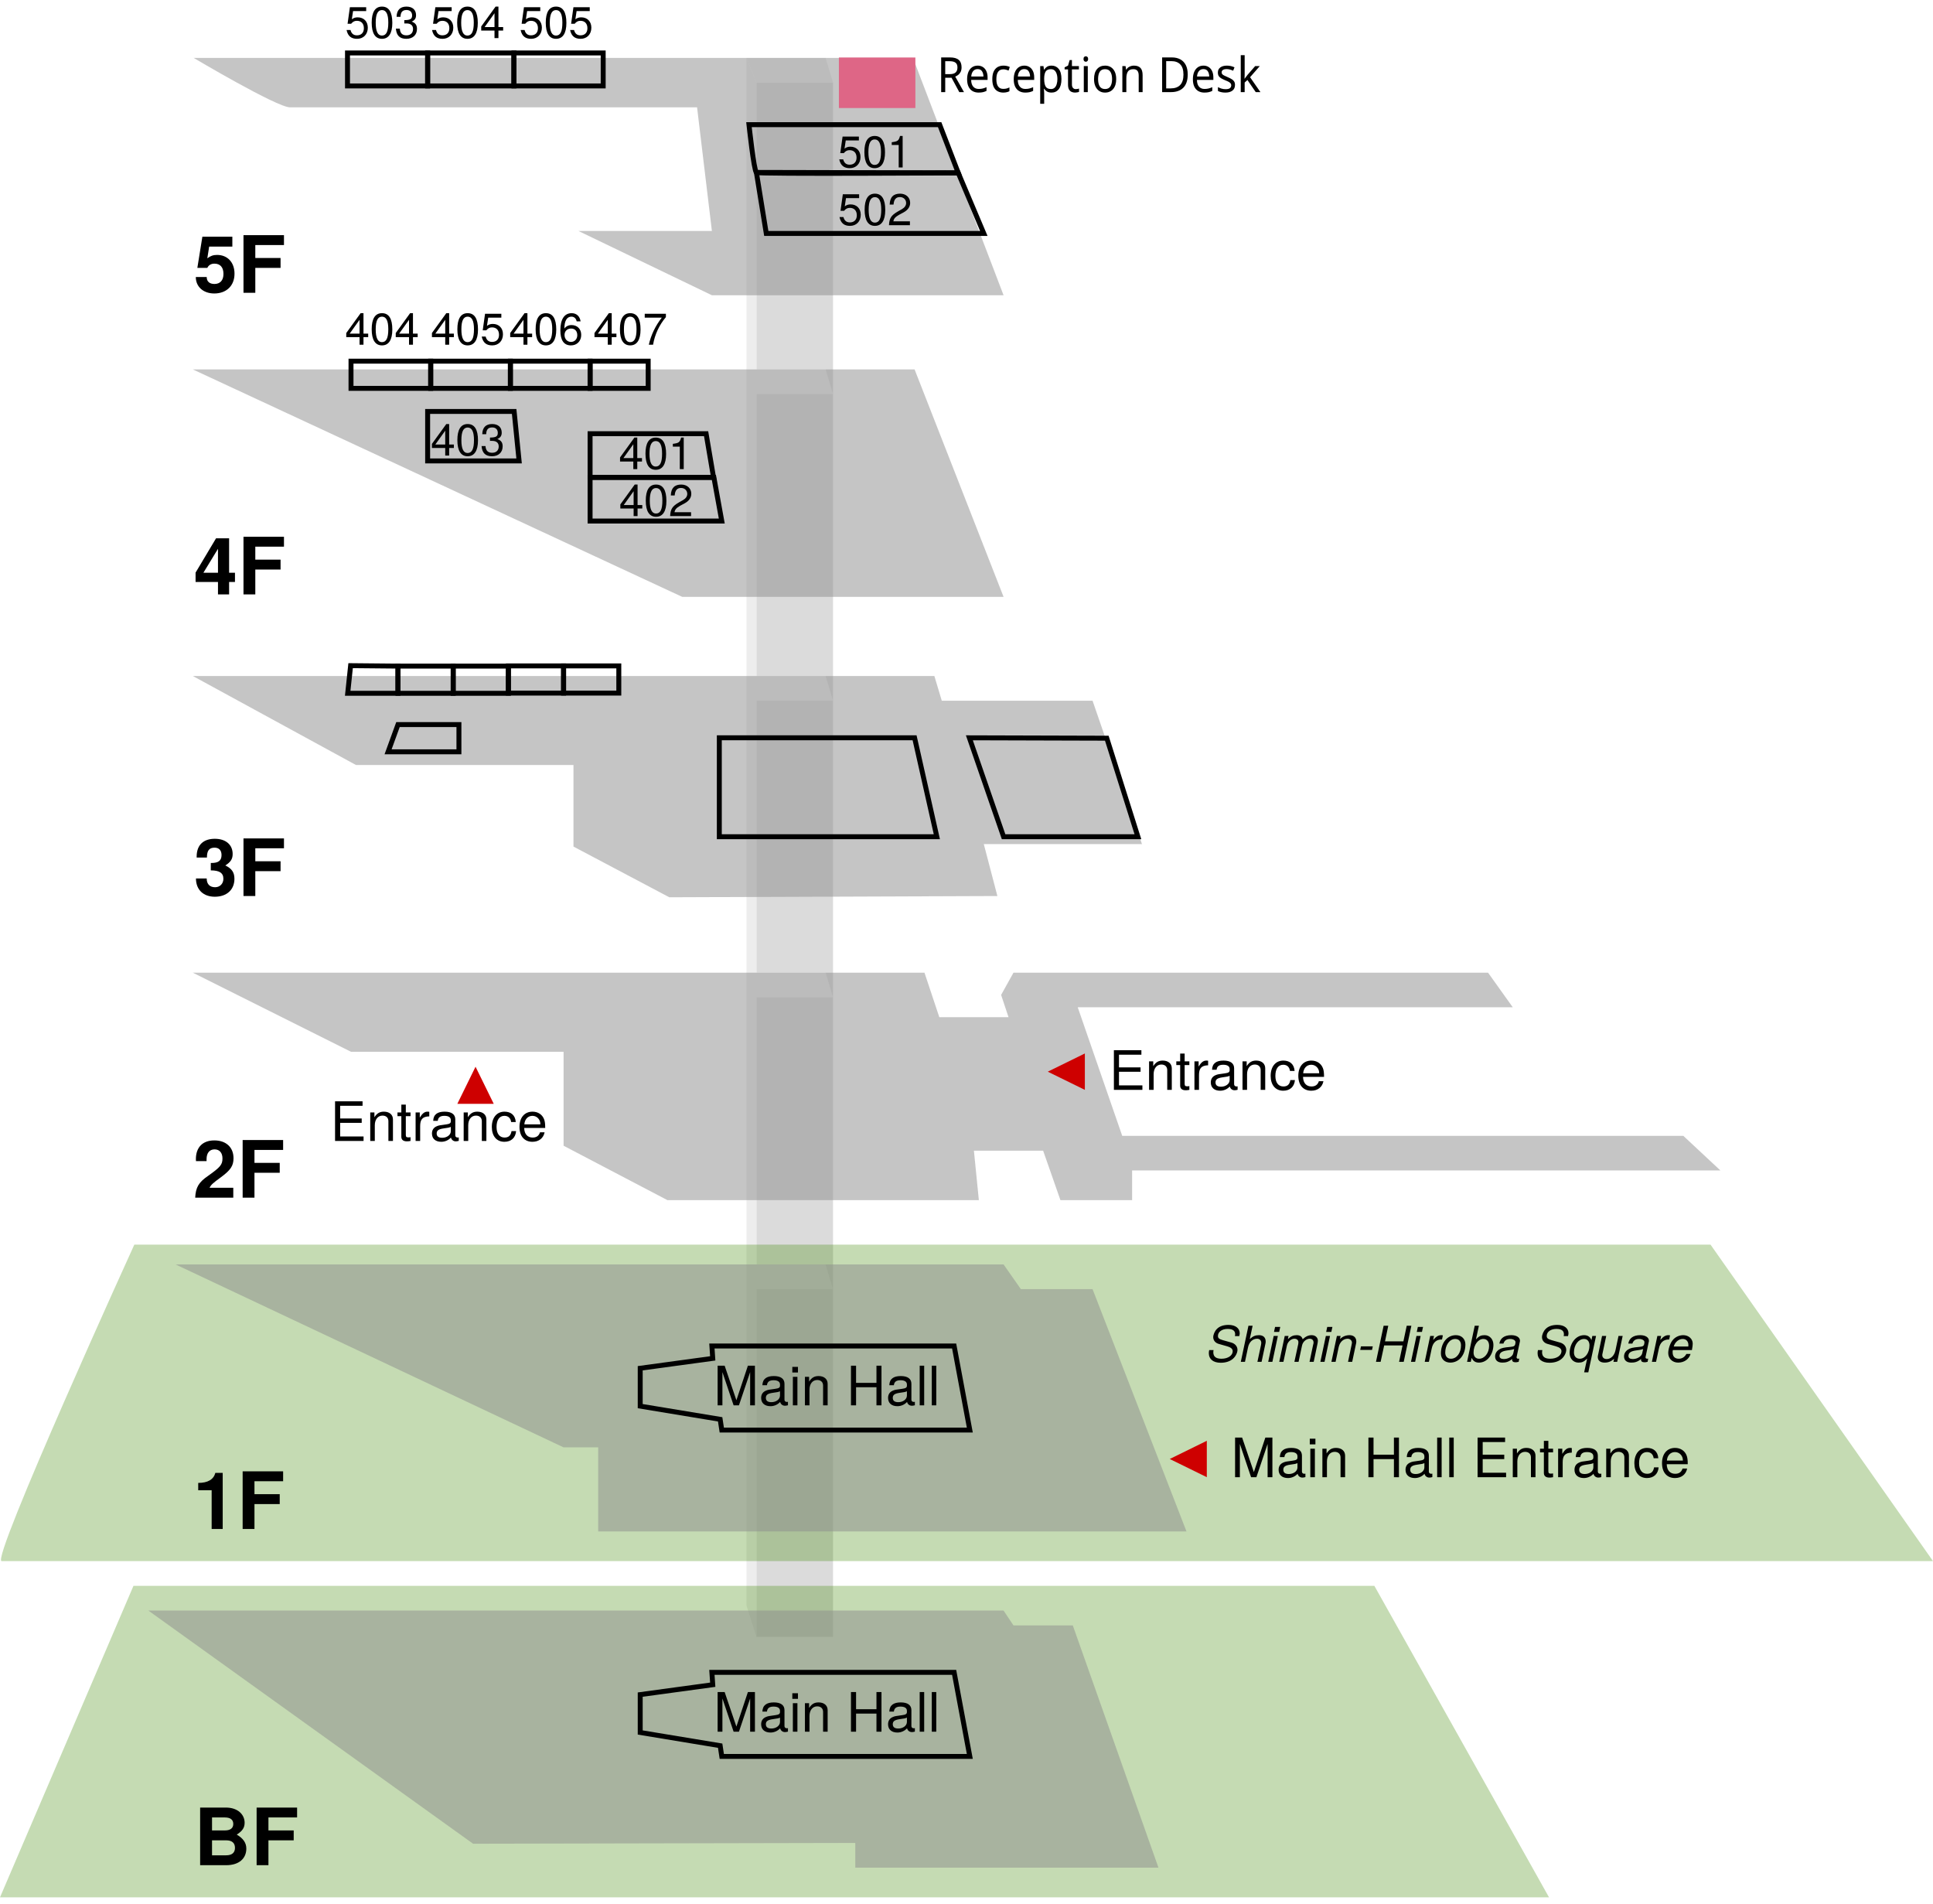
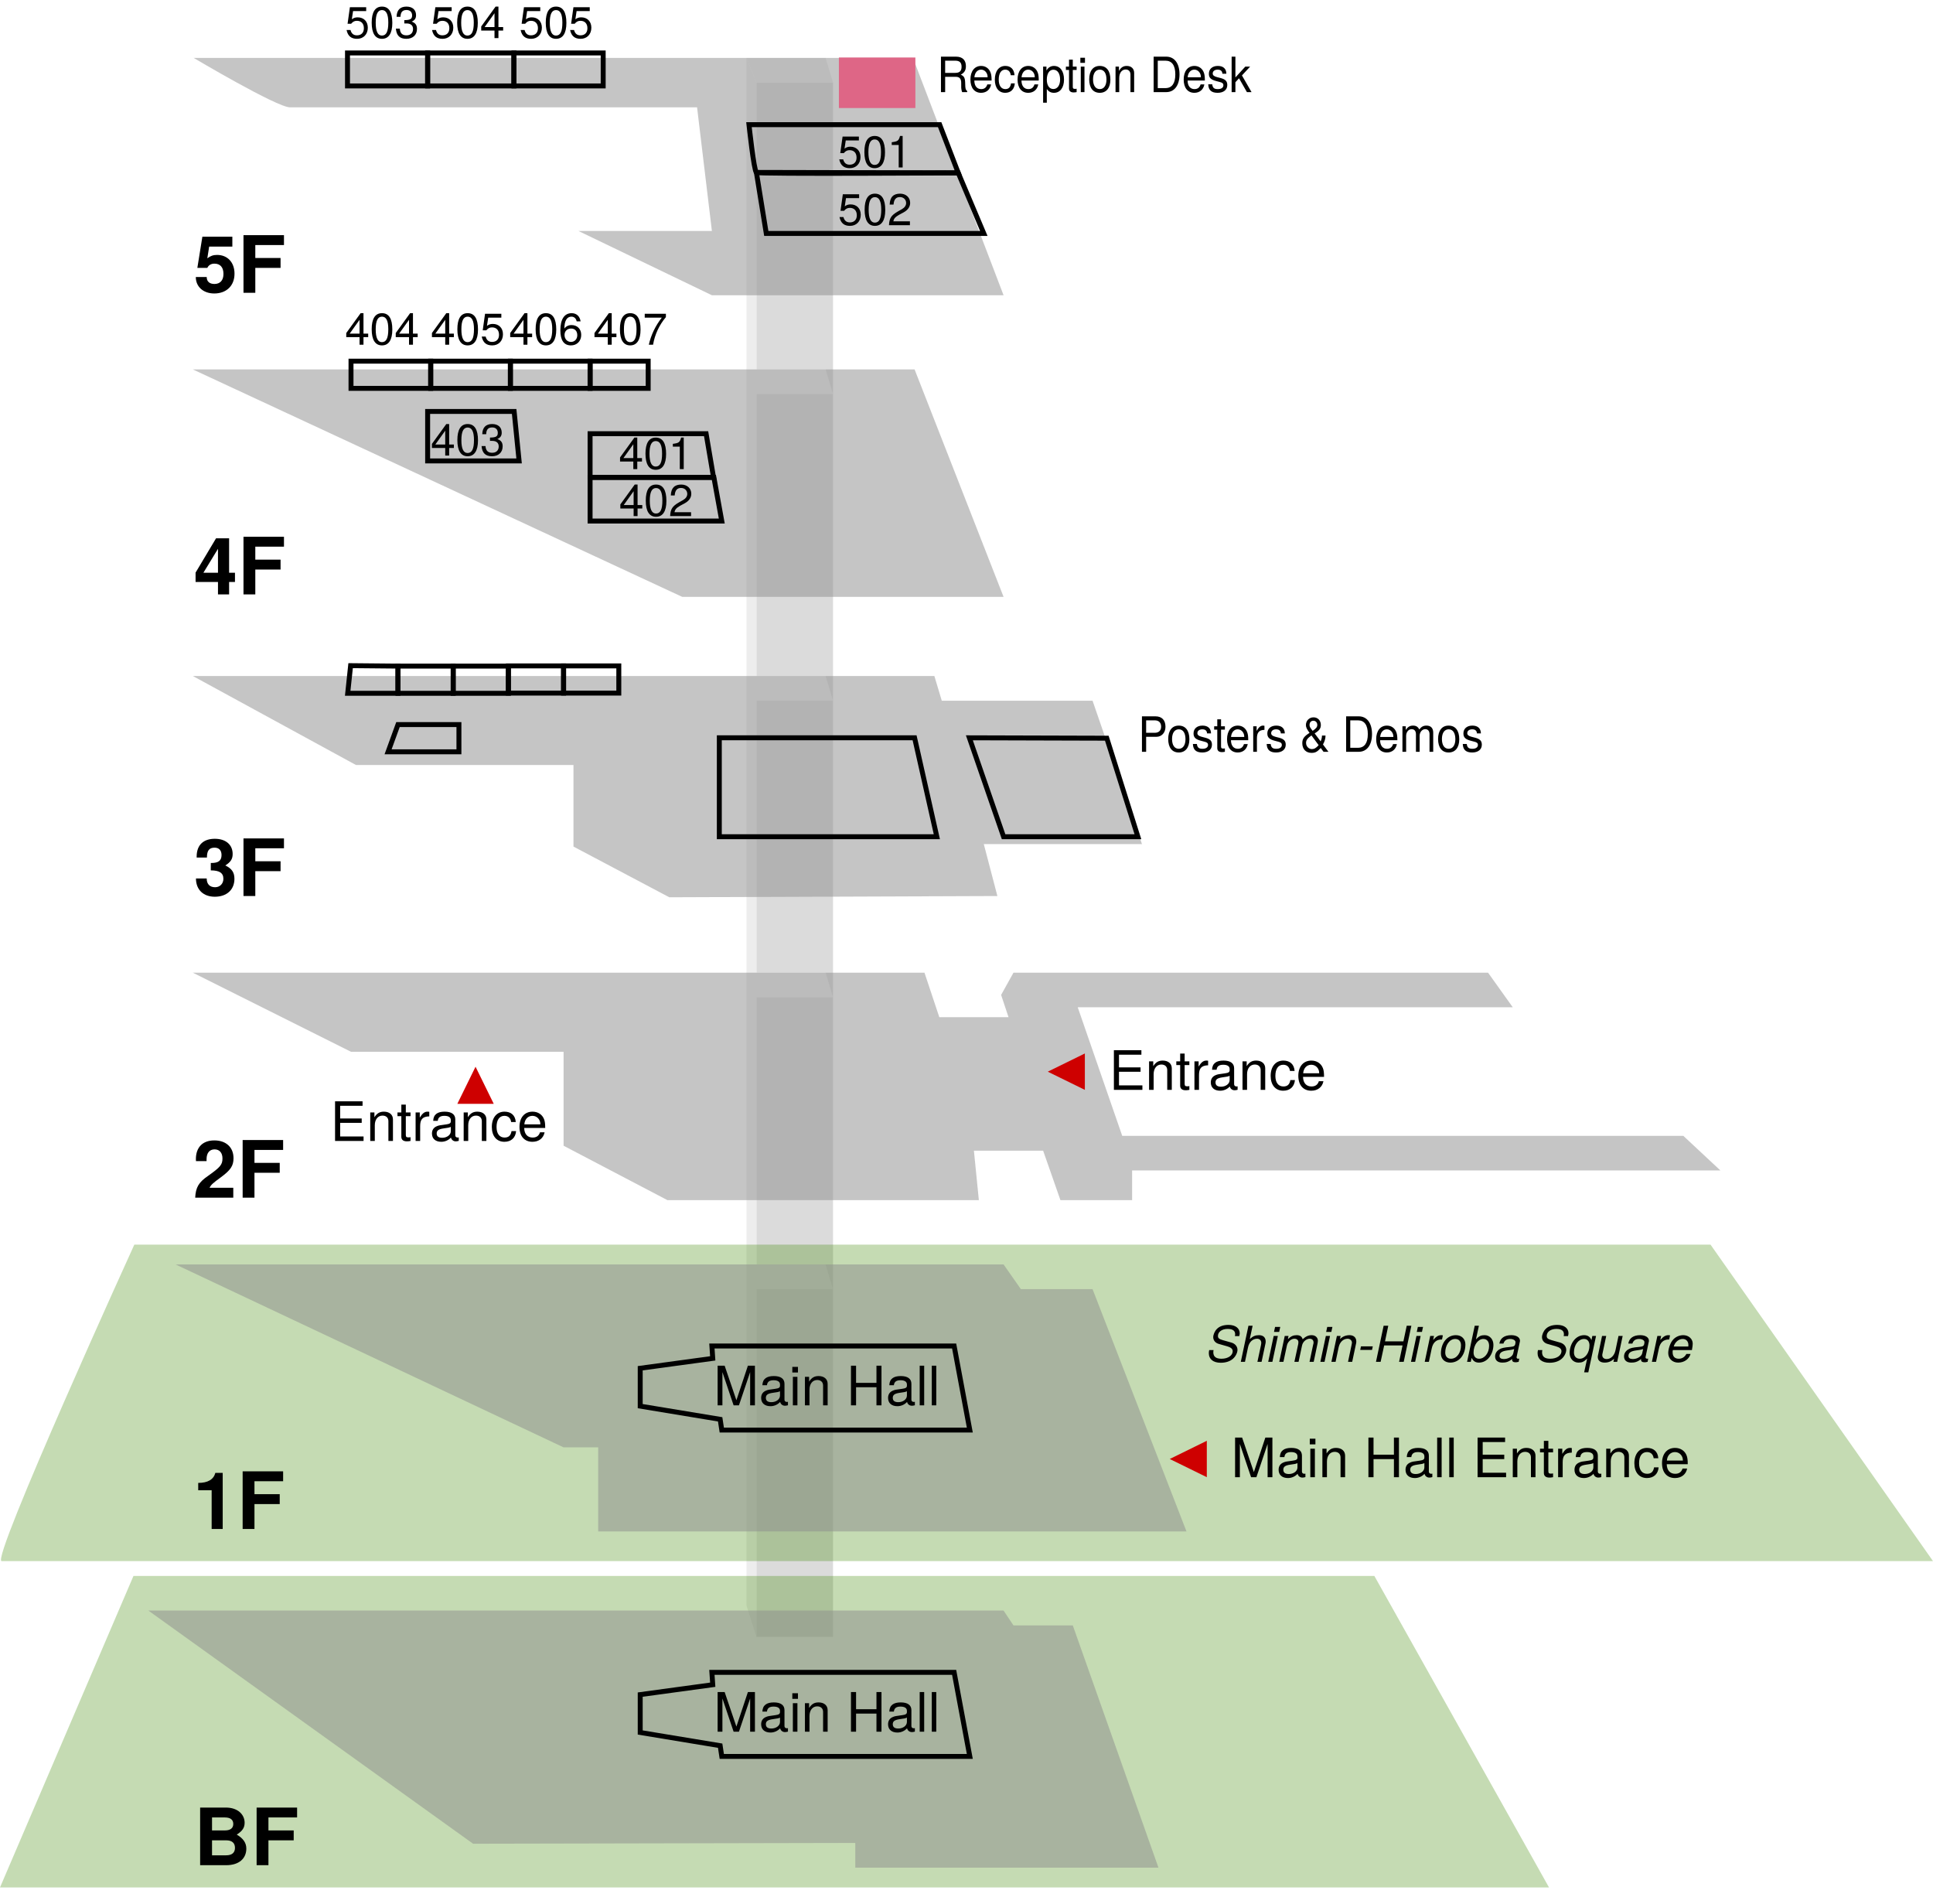
- <svg xmlns="http://www.w3.org/2000/svg" viewBox="0 0 391 384.91">
+ <svg xmlns="http://www.w3.org/2000/svg" id="Layer_1" data-name="Layer 1" viewBox="0 0 391 384.91">
  <defs>
-     <style>.cls-1,.cls-5{opacity:0.3;}.cls-2{fill:#c1c1c1;}.cls-3{fill:#878787;}.cls-4{fill:#8c8c8c;opacity:0.5;}.cls-12,.cls-13,.cls-4,.cls-5,.cls-7,.cls-8,.cls-9{isolation:isolate;}.cls-5{fill:#3b8700;}.cls-10,.cls-6{fill:none;}.cls-6{stroke:#000;}.cls-14,.cls-6{stroke-miterlimit:10;}.cls-7{font-size:9px;}.cls-7,.cls-8{font-family:HelveticaNeue, Helvetica Neue;}.cls-8{font-size:11px;}.cls-9{font-size:16px;font-family:HelveticaNeue-Bold, Helvetica Neue;font-weight:700;}.cls-11{fill:#ce0000;}.cls-13{font-size:10px;font-family:HelveticaNeue-Italic, Helvetica Neue;font-style:italic;}.cls-14{fill:#de6686;stroke:#de6686;}.cls-15{font-size:9.82px;font-family:KozGoPr6N-Medium-83pv-RKSJ-H, Kozuka Gothic Pr6N;}</style>
+     <style>.cls-1,.cls-5{opacity:0.3;}.cls-2{fill:#c1c1c1;}.cls-3{fill:#878787;}.cls-4{fill:#8c8c8c;opacity:0.5;}.cls-12,.cls-14,.cls-4,.cls-5,.cls-7,.cls-8,.cls-9{isolation:isolate;}.cls-5{fill:#3b8700;}.cls-10,.cls-6{fill:none;}.cls-6{stroke:#000;}.cls-13,.cls-6{stroke-miterlimit:10;}.cls-7{font-size:9px;}.cls-7,.cls-8{font-family:HelveticaNeue, Helvetica Neue;}.cls-8{font-size:11px;}.cls-9{font-size:16px;font-family:HelveticaNeue-Bold, Helvetica Neue;font-weight:700;}.cls-11{fill:#ce0000;}.cls-12{font-size:10px;font-family:HelveticaNeue-Italic, Helvetica Neue;font-style:italic;}.cls-13{fill:#de6686;stroke:#de6686;}.cls-14{font-size:9.82px;font-family:HelveticaNeue-Medium, Helvetica Neue;}</style>
  </defs>
-   <g id="Layer_1" data-name="Layer 1">
-     <g id="Elevator" class="cls-1">
-       <polygon class="cls-2" points="151 11.71 167 11.71 168.5 16.71 153 16.71 151 11.71" />
-       <rect class="cls-3" x="153" y="16.71" width="15.5" height="314.32" />
-       <polygon class="cls-2" points="153 16.71 151 11.71 151 324.71 153 331.02 153 16.71" />
-       <polygon class="cls-2" points="151 74.71 167 74.71 168.5 79.71 153 79.71 151 74.71" />
-       <polygon class="cls-2" points="151 136.71 167 136.71 168.5 141.71 153 141.71 151 136.71" />
-       <polygon class="cls-2" points="151 196.71 167 196.71 168.5 201.71 153 201.71 151 196.71" />
-       <polygon class="cls-2" points="151 255.71 167 255.71 168.5 260.71 153 260.71 151 255.71" />
-     </g>
-     <path id="_5F_floor" data-name=" 5F floor" class="cls-4" d="M39.17,13.43s16.83,10,19.5,10H141l3,25H117l27,13h59l-18.33-48Z" transform="translate(0 -1.72)" />
-     <polygon id="_4F_floor" data-name=" 4F floor" class="cls-4" points="39 74.71 185 74.71 203 120.71 138 120.71 39 74.71" />
-     <polygon id="_3F_floor" data-name=" 3F floor" class="cls-4" points="201.75 181.21 135.38 181.46 116 171.21 116 154.71 72 154.71 39 136.71 189 136.71 190.5 141.71 221 141.71 231 170.71 199 170.71 201.75 181.21" />
-     <polygon id="_2F_floor" data-name=" 2F floor" class="cls-4" points="301 196.71 205 196.71 202.5 201.21 204 205.71 190 205.71 187 196.71 39 196.71 71 212.71 114 212.71 114 231.71 135 242.71 198 242.71 197 232.71 211 232.71 214.5 242.71 229 242.71 229 236.71 348 236.71 340.5 229.71 227 229.71 218 203.71 306 203.71 301 196.71" />
-     <path id="Grass" class="cls-5" d="M27.17,253.43s-29.17,64-26.84,64H391l-45-64Z" transform="translate(0 -1.72)" />
-     <polygon id="Grass2" class="cls-5" points="27 320.71 278 320.71 313.33 383.71 0 383.71 27 320.71" />
-     <polygon id="_1F_floor" data-name=" 1F floor" class="cls-4" points="240 309.71 121 309.71 121 292.71 114 292.71 35.5 255.71 203 255.71 206.5 260.71 221 260.71 240 309.71" />
-     <polygon id="BF_floor" data-name="BF floor" class="cls-4" points="30 325.71 203 325.71 205 328.71 217 328.71 234.33 377.71 173 377.71 173 372.71 95.69 372.87 30 325.71" />
-     <rect id="_503" data-name=" 503" class="cls-6" x="70.29" y="10.71" width="16.21" height="6.67" />
-     <rect id="_504" data-name=" 504" class="cls-6" x="86.5" y="10.71" width="17.45" height="6.67" />
-     <rect id="_505" data-name=" 505" class="cls-6" x="103.95" y="10.71" width="18.06" height="6.67" />
-     <path id="_501" data-name=" 501" class="cls-6" d="M151.5,26.93s1,9.33,1.5,9.67,40.83.08,40.83.08l-3.76-9.75Z" transform="translate(0 -1.72)" />
-     <polygon id="_502" data-name=" 502" class="cls-6" points="155 47.21 199 47.21 193.83 34.96 153 34.87 155 47.21" />
-     <rect id="_404" data-name=" 404" class="cls-6" x="71" y="73.04" width="16.12" height="5.5" />
-     <rect id="_405" data-name=" 405" class="cls-6" x="87.12" y="73.04" width="16.12" height="5.5" />
-     <rect id="_406" data-name=" 406" class="cls-6" x="103.24" y="73.04" width="16.12" height="5.5" />
-     <rect id="_407" data-name=" 407" class="cls-6" x="119.36" y="73.04" width="11.75" height="5.5" />
-     <polygon id="_401" data-name=" 401" class="cls-6" points="144.33 96.54 119.36 96.54 119.36 87.71 142.83 87.71 144.33 96.54" />
-     <polygon id="_402" data-name=" 402" class="cls-6" points="146 105.37 119.36 105.37 119.36 96.54 144.4 96.54 146 105.37" />
-     <polygon id="_403" data-name=" 403" class="cls-6" points="86.5 83.21 104 83.21 105 93.21 86.5 93.21 86.5 83.21" />
-     <polygon id="_303" data-name=" 303" class="cls-6" points="70.92 134.62 70.33 140.21 80.5 140.21 80.5 134.71 70.92 134.62" />
-     <rect id="_304" data-name=" 304" class="cls-6" x="80.5" y="134.71" width="11.17" height="5.5" />
-     <rect id="_305" data-name=" 305" class="cls-6" x="91.67" y="134.71" width="11.17" height="5.5" />
-     <rect id="_306" data-name=" 306" class="cls-6" x="102.83" y="134.67" width="11.17" height="5.5" />
-     <rect id="_307" data-name=" 307" class="cls-6" x="114" y="134.67" width="11.17" height="5.5" />
-     <polygon id="_302" data-name=" 302" class="cls-6" points="92.83 152.04 78.5 152.04 80.5 146.54 92.83 146.54 92.83 152.04" />
-     <polygon id="_301" data-name=" 301" class="cls-6" points="145.5 149.21 185 149.21 189.5 169.21 145.5 169.21 145.5 149.21" />
-     <polygon id="ReceptionHall" class="cls-6" points="196.08 149.21 223.88 149.29 230.17 169.21 203 169.21 196.08 149.21" />
-     <polygon id="MainHall" class="cls-6" points="144 272.21 193 272.21 196.17 289.21 146 289.21 145.67 287.04 129.5 284.37 129.5 276.71 144.17 274.71 144 272.21" />
-     <text class="cls-7" transform="translate(69.79 7.71)">503</text>
-     <text class="cls-7" transform="translate(169.45 33.87)">501</text>
-     <text class="cls-7" transform="translate(87.08 7.71)">504</text>
-     <text class="cls-7" transform="translate(105 7.71)">505</text>
-     <text class="cls-8" transform="translate(144.33 284.21)">Main Hall</text>
-     <text class="cls-9" transform="translate(39.17 59.21)">5F</text>
-     <text class="cls-9" transform="translate(39.17 120.21)">4F</text>
-     <text class="cls-9" transform="translate(39.17 181.21)">3F</text>
-     <text class="cls-9" transform="translate(39 242.21)">2F</text>
-     <text class="cls-9" transform="translate(39 309.21)">1F</text>
-     <text class="cls-9" transform="translate(39.17 377.21)">BF</text>
-     <line class="cls-10" x1="92" y1="222.71" x2="99" y2="222.71" />
-     <text class="cls-7" transform="translate(169.5 45.54)">502</text>
-     <text class="cls-8" transform="translate(249 298.74)">Main Hall Entrance</text>
-     <polygon id="MainHall-2" class="cls-6" points="144 338.21 193 338.21 196.17 355.21 146 355.21 145.67 353.04 129.5 350.37 129.5 342.71 144.17 340.71 144 338.21" />
-     <text class="cls-8" transform="translate(144.33 350.21)">Main Hall</text>
-     <g id="Signs">
-       <polygon class="cls-11" points="96.19 215.73 99.87 223.23 92.51 223.23 96.19 215.73" />
-       <polygon class="cls-11" points="211.94 216.73 219.44 213.05 219.44 220.41 211.94 216.73" />
-       <text class="cls-8" transform="translate(224.33 220.41)">Entrance</text>
-       <text class="cls-8" transform="translate(66.79 230.74)">Entrance</text>
-       <polygon class="cls-11" points="236.61 295.06 244.11 291.38 244.11 298.74 236.61 295.06" />
-       <g class="cls-12">
-         <text class="cls-13" transform="translate(244.11 275.41)">Shimin-Hi</text>
-         <text class="cls-13" transform="translate(288 275.41)">r</text>
-         <text class="cls-13" transform="translate(291.15 275.41)">oba Squa</text>
-         <text class="cls-13" transform="translate(333.95 275.41)">r</text>
-         <text class="cls-13" transform="translate(337.1 275.41)">e</text>
-       </g>
-     </g>
-     <rect id="_505-2" data-name=" 505" class="cls-14" x="170.19" y="12.13" width="14.47" height="9.22" />
-     <text class="cls-15" transform="translate(189.5 18.63) scale(0.92 1)">Reception Desk</text>
+   <g id="Elevator" class="cls-1">
+     <polygon class="cls-2" points="151 11.71 167 11.71 168.5 16.71 153 16.71 151 11.71" />
+     <rect class="cls-3" x="153" y="16.71" width="15.5" height="314.32" />
+     <polygon class="cls-2" points="153 16.71 151 11.71 151 324.71 153 331.02 153 16.71" />
+     <polygon class="cls-2" points="151 74.71 167 74.71 168.5 79.71 153 79.71 151 74.71" />
+     <polygon class="cls-2" points="151 136.71 167 136.71 168.5 141.71 153 141.71 151 136.71" />
+     <polygon class="cls-2" points="151 196.71 167 196.71 168.5 201.71 153 201.71 151 196.71" />
+     <polygon class="cls-2" points="151 255.71 167 255.71 168.5 260.71 153 260.71 151 255.71" />
  </g>
-   <g id="レイヤー_2" data-name="レイヤー 2">
-     <text class="cls-7" transform="translate(69.79 69.71)">404</text>
-     <text class="cls-7" transform="translate(87.12 69.71)">405</text>
-     <text class="cls-7" transform="translate(102.95 69.71)">406</text>
-     <text class="cls-7" transform="translate(120 69.71)">407</text>
-     <text class="cls-7" transform="translate(125.23 104.37)">402</text>
-     <text class="cls-7" transform="translate(125.17 94.87)">401</text>
-     <text class="cls-7" transform="translate(87.12 92.13)">403</text>
+   <path id="_5F_floor" data-name=" 5F floor" class="cls-4" d="M39.17,11.71s16.83,10,19.5,10H141l3,25H117l27,13h59l-18.33-48Z" transform="translate(0 0)" />
+   <polygon id="_4F_floor" data-name=" 4F floor" class="cls-4" points="39 74.71 185 74.71 203 120.71 138 120.71 39 74.71" />
+   <polygon id="_3F_floor" data-name=" 3F floor" class="cls-4" points="201.75 181.21 135.38 181.46 116 171.21 116 154.71 72 154.71 39 136.71 189 136.71 190.5 141.71 221 141.71 231 170.71 199 170.71 201.75 181.21" />
+   <polygon id="_2F_floor" data-name=" 2F floor" class="cls-4" points="301 196.71 205 196.71 202.5 201.21 204 205.71 190 205.71 187 196.71 39 196.71 71 212.71 114 212.71 114 231.71 135 242.71 198 242.71 197 232.71 211 232.71 214.5 242.71 229 242.71 229 236.71 348 236.71 340.5 229.71 227 229.71 218 203.71 306 203.71 301 196.71" />
+   <path id="Grass" class="cls-5" d="M27.17,251.71s-29.17,64-26.84,64H391l-45-64Z" transform="translate(0 0)" />
+   <polygon id="Grass2" class="cls-5" points="27 318.71 278 318.71 313.33 381.71 0 381.71 27 318.71" />
+   <polygon id="_1F_floor" data-name=" 1F floor" class="cls-4" points="240 309.71 121 309.71 121 292.71 114 292.71 35.5 255.71 203 255.71 206.5 260.71 221 260.71 240 309.71" />
+   <polygon id="BF_floor" data-name="BF floor" class="cls-4" points="30 325.71 203 325.71 205 328.71 217 328.71 234.33 377.71 173 377.71 173 372.71 95.69 372.87 30 325.71" />
+   <rect id="_503" data-name=" 503" class="cls-6" x="70.29" y="10.71" width="16.21" height="6.67" />
+   <rect id="_504" data-name=" 504" class="cls-6" x="86.5" y="10.71" width="17.45" height="6.67" />
+   <rect id="_505" data-name=" 505" class="cls-6" x="103.95" y="10.71" width="18.06" height="6.67" />
+   <path id="_501" data-name=" 501" class="cls-6" d="M151.5,25.21s1,9.33,1.5,9.67,40.83.08,40.83.08l-3.76-9.75Z" transform="translate(0 0)" />
+   <polygon id="_502" data-name=" 502" class="cls-6" points="155 47.21 199 47.21 193.83 34.96 153 34.87 155 47.21" />
+   <rect id="_404" data-name=" 404" class="cls-6" x="71" y="73.04" width="16.12" height="5.5" />
+   <rect id="_405" data-name=" 405" class="cls-6" x="87.12" y="73.04" width="16.12" height="5.5" />
+   <rect id="_406" data-name=" 406" class="cls-6" x="103.24" y="73.04" width="16.12" height="5.5" />
+   <rect id="_407" data-name=" 407" class="cls-6" x="119.36" y="73.04" width="11.75" height="5.5" />
+   <polygon id="_401" data-name=" 401" class="cls-6" points="144.33 96.54 119.36 96.54 119.36 87.71 142.83 87.71 144.33 96.54" />
+   <polygon id="_402" data-name=" 402" class="cls-6" points="146 105.37 119.36 105.37 119.36 96.54 144.4 96.54 146 105.37" />
+   <polygon id="_403" data-name=" 403" class="cls-6" points="86.5 83.21 104 83.21 105 93.21 86.5 93.21 86.5 83.21" />
+   <polygon id="_303" data-name=" 303" class="cls-6" points="70.92 134.62 70.33 140.21 80.5 140.21 80.5 134.71 70.92 134.62" />
+   <rect id="_304" data-name=" 304" class="cls-6" x="80.5" y="134.71" width="11.17" height="5.5" />
+   <rect id="_305" data-name=" 305" class="cls-6" x="91.67" y="134.71" width="11.17" height="5.5" />
+   <rect id="_306" data-name=" 306" class="cls-6" x="102.83" y="134.67" width="11.17" height="5.5" />
+   <rect id="_307" data-name=" 307" class="cls-6" x="114" y="134.67" width="11.17" height="5.5" />
+   <polygon id="_302" data-name=" 302" class="cls-6" points="92.83 152.04 78.5 152.04 80.5 146.54 92.83 146.54 92.83 152.04" />
+   <polygon id="_301" data-name=" 301" class="cls-6" points="145.5 149.21 185 149.21 189.5 169.21 145.5 169.21 145.5 149.21" />
+   <polygon id="ReceptionHall" class="cls-6" points="196.08 149.21 223.88 149.29 230.17 169.21 203 169.21 196.08 149.21" />
+   <polygon id="MainHall" class="cls-6" points="144 272.21 193 272.21 196.17 289.21 146 289.21 145.67 287.04 129.5 284.37 129.5 276.71 144.17 274.71 144 272.21" />
+   <text class="cls-7" transform="translate(69.79 7.71)">503</text>
+   <text class="cls-7" transform="translate(169.45 33.87)">501</text>
+   <text class="cls-7" transform="translate(87.08 7.71)">504</text>
+   <text class="cls-7" transform="translate(105 7.71)">505</text>
+   <text class="cls-8" transform="translate(144.33 284.21)">Main Hall</text>
+   <text class="cls-9" transform="translate(39.17 59.21)">5F</text>
+   <text class="cls-9" transform="translate(39.17 120.21)">4F</text>
+   <text class="cls-9" transform="translate(39.17 181.21)">3F</text>
+   <text class="cls-9" transform="translate(39 242.21)">2F</text>
+   <text class="cls-9" transform="translate(39 309.21)">1F</text>
+   <text class="cls-9" transform="translate(39.17 377.21)">BF</text>
+   <line class="cls-10" x1="92" y1="222.71" x2="99" y2="222.71" />
+   <text class="cls-7" transform="translate(169.5 45.54)">502</text>
+   <text class="cls-8" transform="translate(249 298.74)">Main Hall Entrance</text>
+   <polygon id="MainHall-2" class="cls-6" points="144 338.21 193 338.21 196.17 355.21 146 355.21 145.67 353.04 129.5 350.37 129.5 342.71 144.17 340.71 144 338.21" />
+   <text class="cls-8" transform="translate(144.33 350.21)">Main Hall</text>
+   <g id="Signs">
+     <polygon class="cls-11" points="96.19 215.73 99.87 223.23 92.51 223.23 96.19 215.73" />
+     <polygon class="cls-11" points="211.94 216.73 219.44 213.05 219.44 220.41 211.94 216.73" />
+     <text class="cls-8" transform="translate(224.33 220.41)">Entrance</text>
+     <text class="cls-8" transform="translate(66.79 230.74)">Entrance</text>
+     <polygon class="cls-11" points="236.61 295.06 244.11 291.38 244.11 298.74 236.61 295.06" />
+     <text class="cls-12" transform="translate(244.11 275.41)">Shimin-Hi</text>
+     <text class="cls-12" transform="translate(288 275.41)">r</text>
+     <text class="cls-12" transform="translate(291.15 275.41)">oba Squa</text>
+     <text class="cls-12" transform="translate(333.95 275.41)">r</text>
+     <text class="cls-12" transform="translate(337.1 275.41)">e</text>
  </g>
+   <rect id="_505-2" data-name=" 505-2" class="cls-13" x="170.19" y="12.13" width="14.47" height="9.22" />
+   <text class="cls-14" transform="translate(189.5 18.63) scale(0.92 1)">Reception Desk</text>
+   <text class="cls-7" transform="translate(69.79 69.71)">404</text>
+   <text class="cls-7" transform="translate(87.12 69.71)">405</text>
+   <text class="cls-7" transform="translate(102.95 69.71)">406</text>
+   <text class="cls-7" transform="translate(120 69.71)">407</text>
+   <text class="cls-7" transform="translate(125.23 104.37)">402</text>
+   <text class="cls-7" transform="translate(125.17 94.87)">401</text>
+   <text class="cls-7" transform="translate(87.12 92.13)">403</text>
+   <text class="cls-14" transform="translate(230.17 152.04) scale(0.92 1)">Posters &amp; Demos</text>
</svg>
